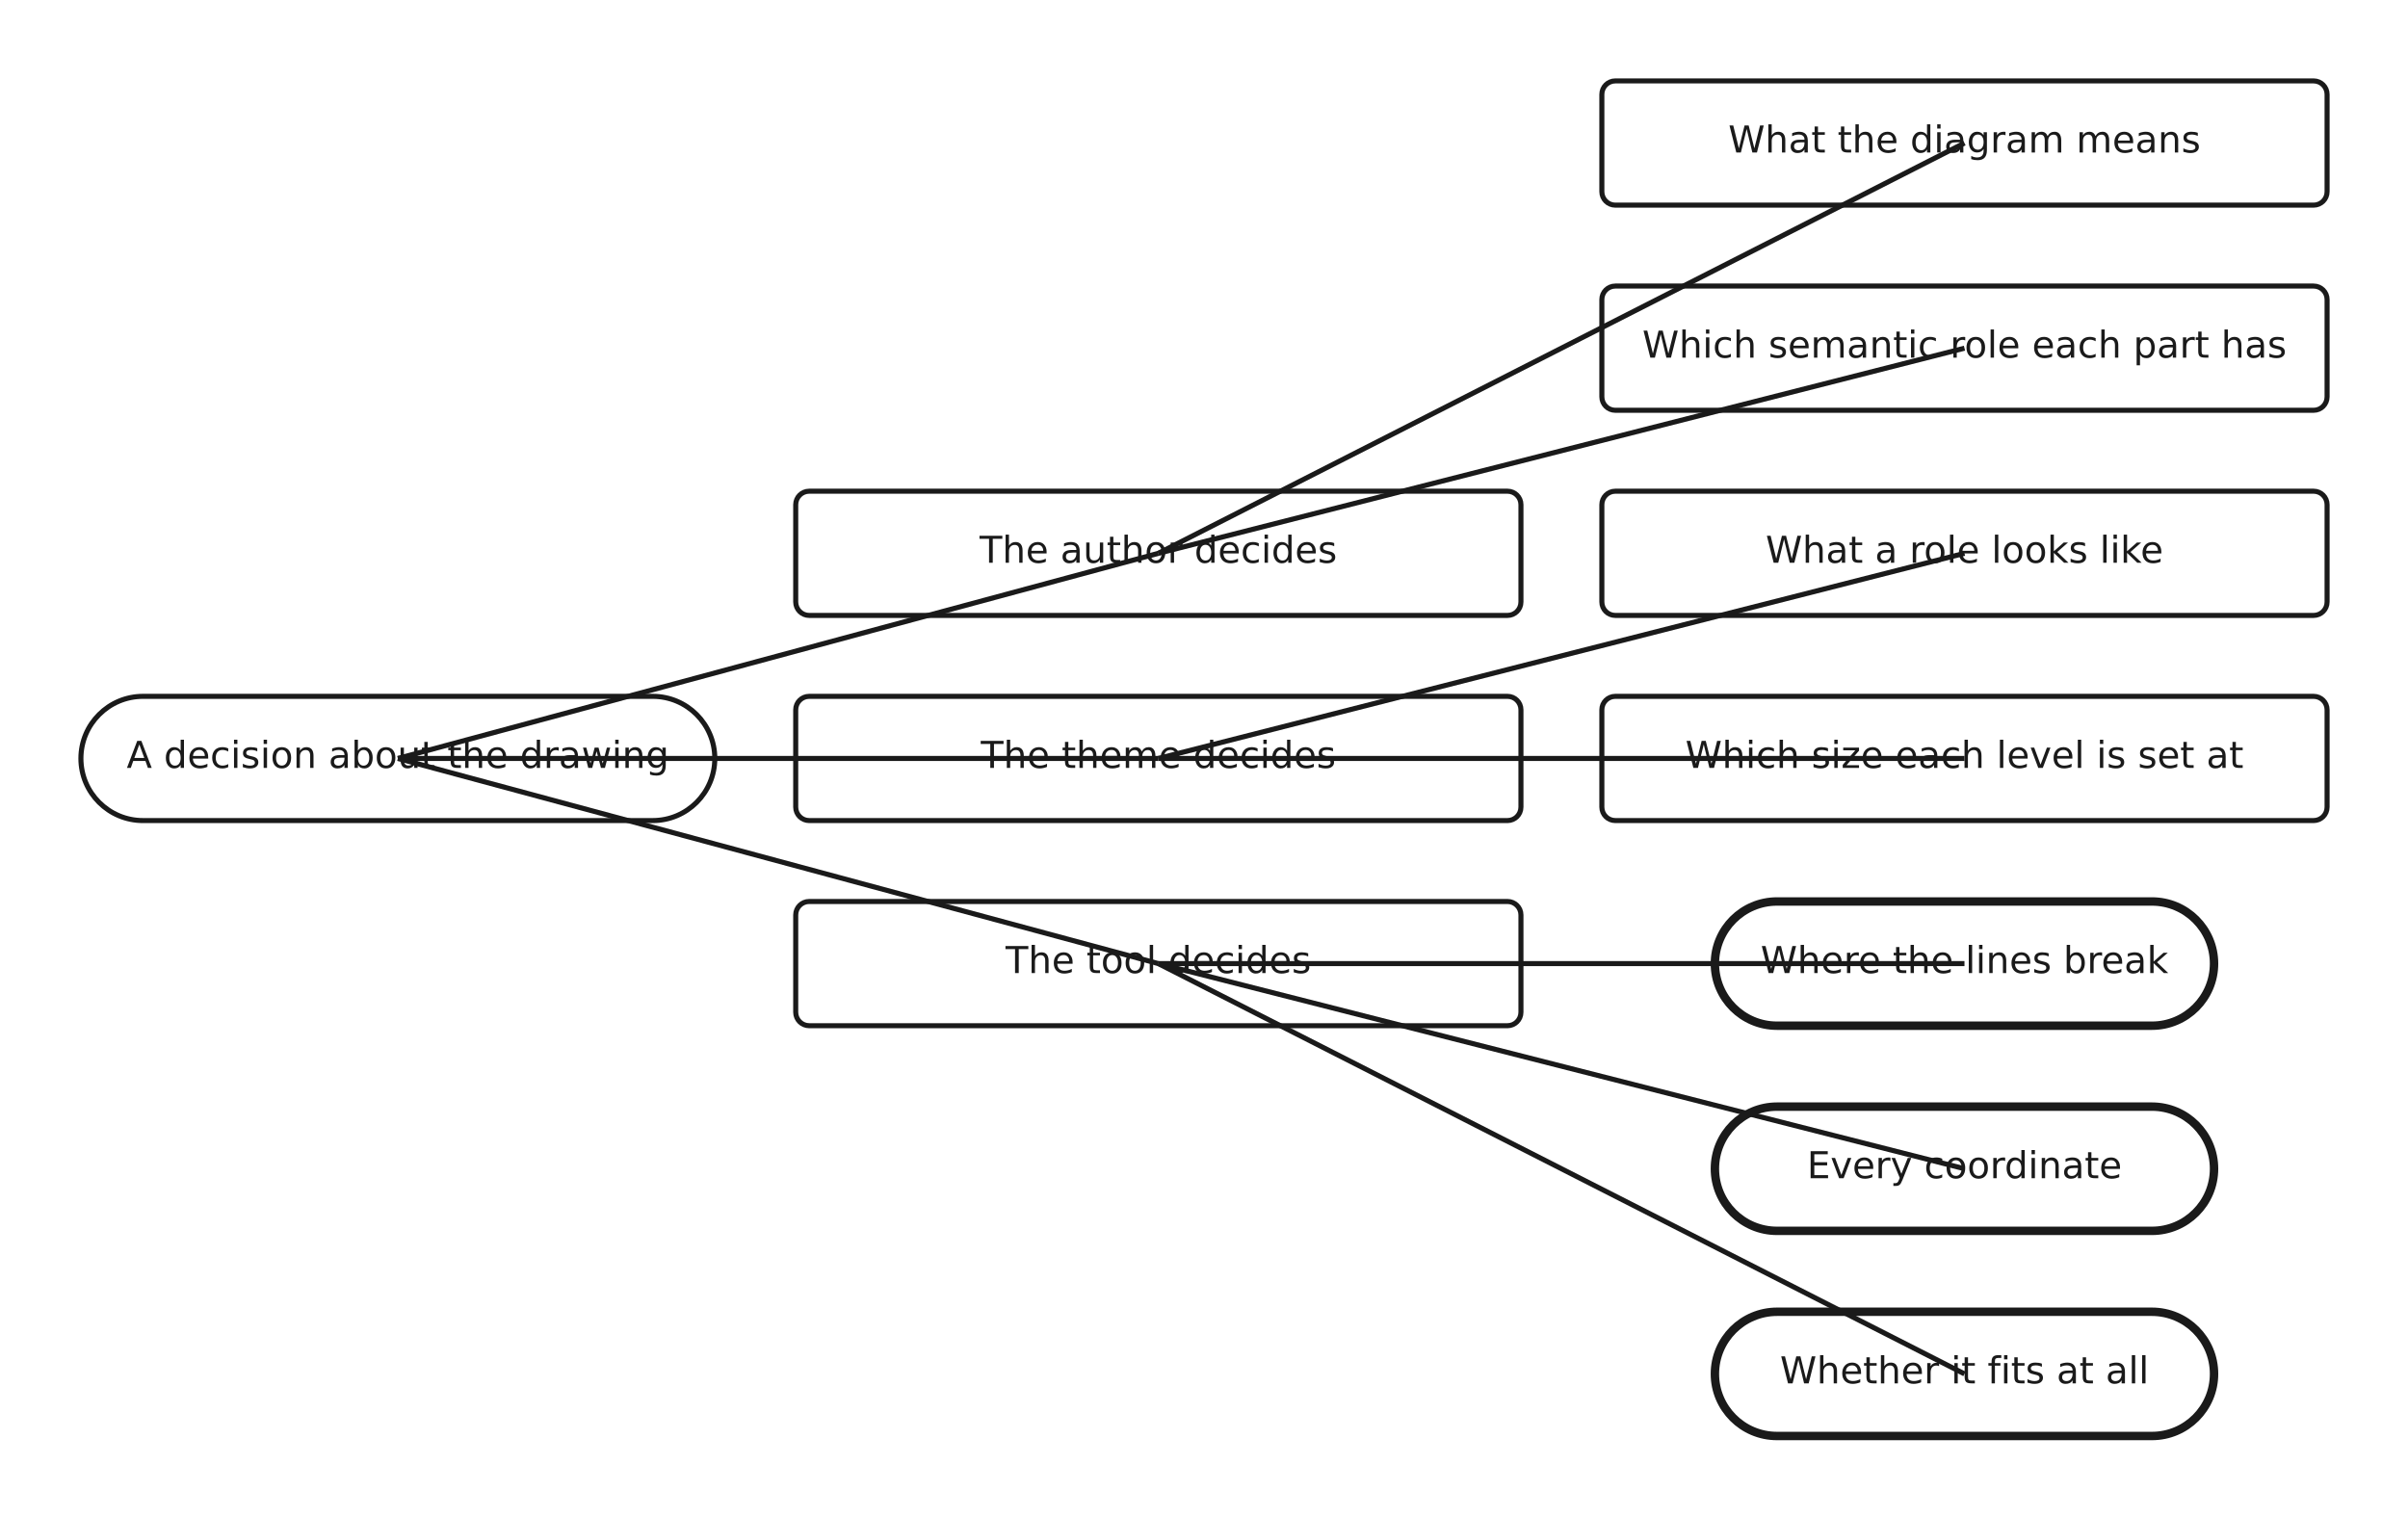
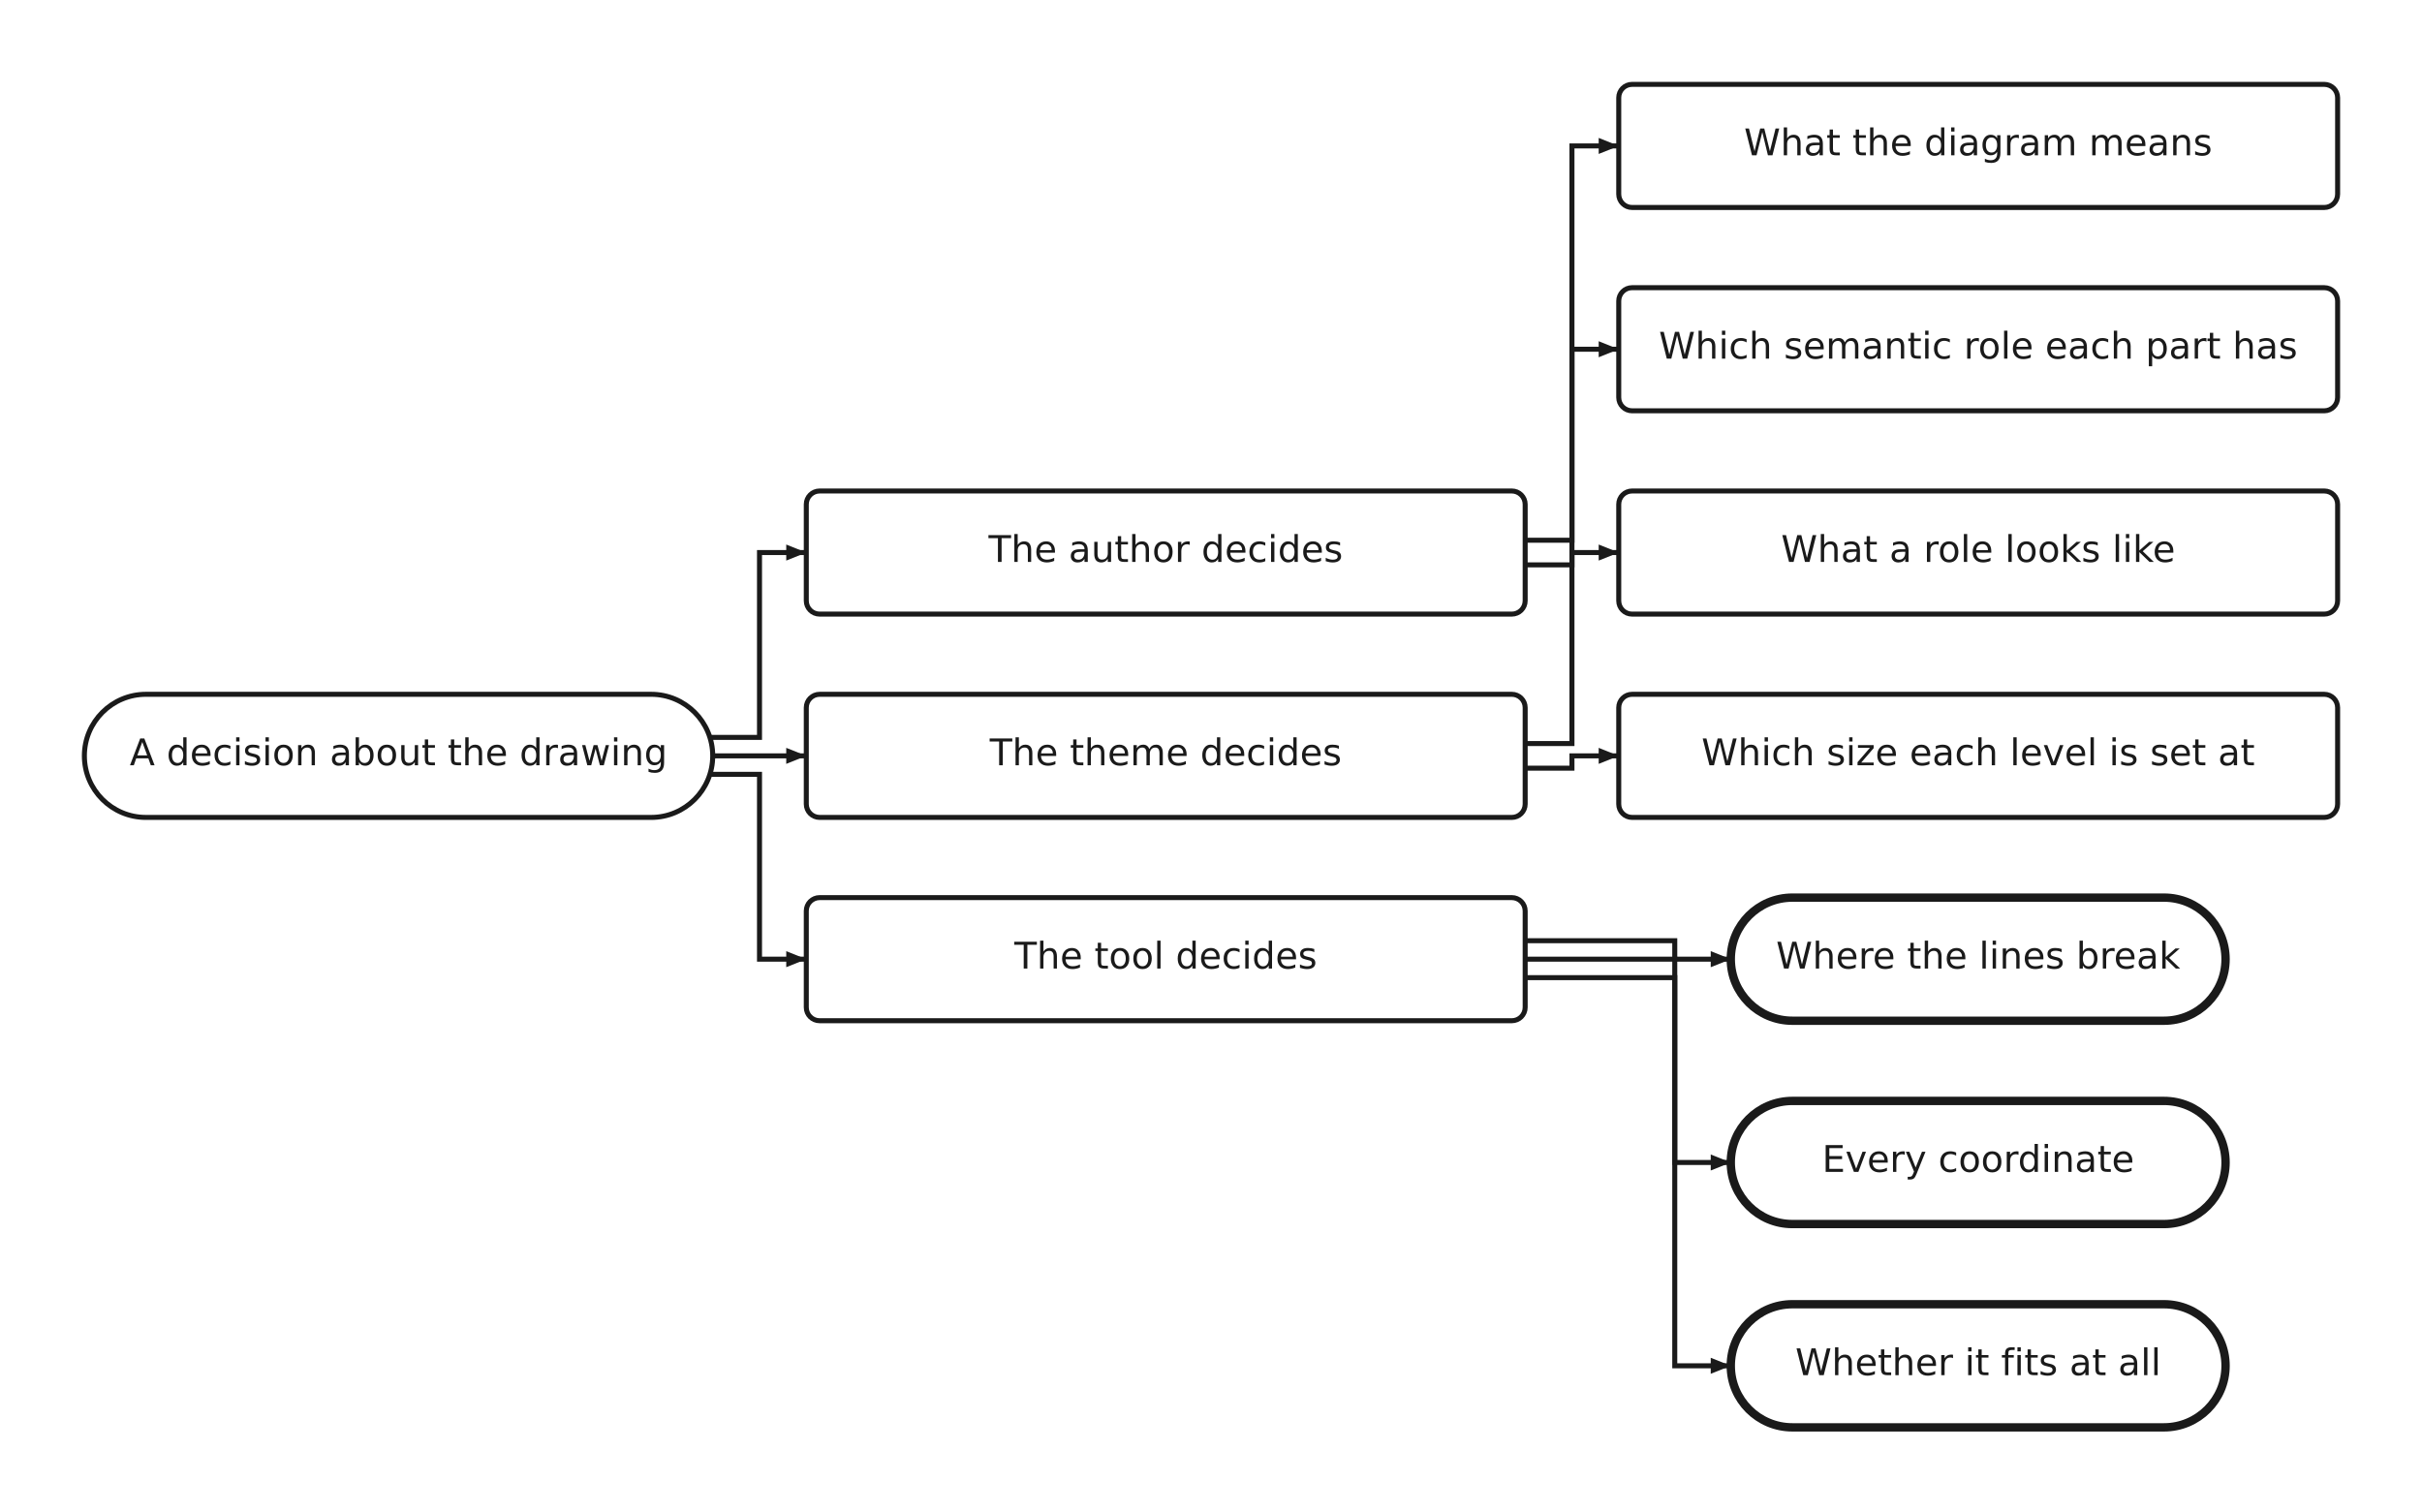
- <svg xmlns="http://www.w3.org/2000/svg" viewBox="0 0 714.25 449.95" width="714.25" height="449.95" role="img" aria-labelledby="ds6526b87424-title ds6526b87424-desc">
-   <path d="M 118.011 224.975 L 343.578 164.125" fill="none" stroke="#1a1a1a" stroke-width="1.5" />
-   <path d="M 118.011 224.975 L 343.578 224.975" fill="none" stroke="#1a1a1a" stroke-width="1.5" />
-   <path d="M 118.011 224.975 L 343.578 285.825" fill="none" stroke="#1a1a1a" stroke-width="1.5" />
-   <path d="M 343.578 164.125 L 582.693 42.425" fill="none" stroke="#1a1a1a" stroke-width="1.5" />
-   <path d="M 343.578 164.125 L 582.693 103.275" fill="none" stroke="#1a1a1a" stroke-width="1.5" />
-   <path d="M 343.578 224.975 L 582.693 164.125" fill="none" stroke="#1a1a1a" stroke-width="1.5" />
-   <path d="M 343.578 224.975 L 582.693 224.975" fill="none" stroke="#1a1a1a" stroke-width="1.5" />
-   <path d="M 343.578 285.825 L 582.693 346.675" fill="none" stroke="#1a1a1a" stroke-width="1.5" />
-   <path d="M 343.578 285.825 L 582.693 285.825" fill="none" stroke="#1a1a1a" stroke-width="1.5" />
-   <path d="M 343.578 285.825 L 582.693 407.525" fill="none" stroke="#1a1a1a" stroke-width="1.5" />
+ <svg xmlns="http://www.w3.org/2000/svg" viewBox="-1.25 -1.25 724.75 452.45" width="724.75" height="452.45" role="img" aria-labelledby="ds983a07f33e-title ds983a07f33e-desc">
+   <path d="M 211.172 219.447 L 226.021 219.447 L 226.021 164.125 L 240.021 164.125" fill="none" stroke="#1a1a1a" stroke-width="1.5" />
+   <polygon points="240.021,164.125 234.021,166.525 234.021,161.725" fill="#1a1a1a" stroke="none" />
+   <path d="M 212.021 224.975 L 240.021 224.975" fill="none" stroke="#1a1a1a" stroke-width="1.5" />
+   <polygon points="240.021,224.975 234.021,227.375 234.021,222.575" fill="#1a1a1a" stroke="none" />
+   <path d="M 211.172 230.502 L 226.021 230.502 L 226.021 285.825 L 240.021 285.825" fill="none" stroke="#1a1a1a" stroke-width="1.5" />
+   <polygon points="240.021,285.825 234.021,288.225 234.021,283.425" fill="#1a1a1a" stroke="none" />
+   <path d="M 455.135 160.44 L 469.135 160.44 L 469.135 42.425 L 483.135 42.425" fill="none" stroke="#1a1a1a" stroke-width="1.5" />
+   <polygon points="483.135,42.425 477.135,44.825 477.135,40.025" fill="#1a1a1a" stroke="none" />
+   <path d="M 455.135 167.81 L 469.135 167.81 L 469.135 103.275 L 483.135 103.275" fill="none" stroke="#1a1a1a" stroke-width="1.5" />
+   <polygon points="483.135,103.275 477.135,105.675 477.135,100.875" fill="#1a1a1a" stroke="none" />
+   <path d="M 455.135 221.29 L 469.135 221.29 L 469.135 164.125 L 483.135 164.125" fill="none" stroke="#1a1a1a" stroke-width="1.5" />
+   <polygon points="483.135,164.125 477.135,166.525 477.135,161.725" fill="#1a1a1a" stroke="none" />
+   <path d="M 455.135 228.66 L 469.135 228.66 L 469.135 224.975 L 483.135 224.975" fill="none" stroke="#1a1a1a" stroke-width="1.5" />
+   <polygon points="483.135,224.975 477.135,227.375 477.135,222.575" fill="#1a1a1a" stroke="none" />
+   <path d="M 455.135 285.825 L 499.9 285.825 L 499.9 346.675 L 516.665 346.675" fill="none" stroke="#1a1a1a" stroke-width="1.5" />
+   <polygon points="516.665,346.675 510.665,349.075 510.665,344.275" fill="#1a1a1a" stroke="none" />
+   <path d="M 455.135 280.298 L 499.9 280.298 L 499.9 285.825 L 516.665 285.825" fill="none" stroke="#1a1a1a" stroke-width="1.5" />
+   <polygon points="516.665,285.825 510.665,288.225 510.665,283.425" fill="#1a1a1a" stroke="none" />
+   <path d="M 455.135 291.353 L 499.9 291.353 L 499.9 407.525 L 516.665 407.525" fill="none" stroke="#1a1a1a" stroke-width="1.5" />
+   <polygon points="516.665,407.525 510.665,409.925 510.665,405.125" fill="#1a1a1a" stroke="none" />
  <rect x="24" y="206.55" width="188.021" height="36.85" rx="18.425" fill="none" stroke="#1a1a1a" stroke-width="1.5" />
  <text x="37.562" y="227.783" font-family="'DejaVu Sans', sans-serif" font-size="11" fill="#1a1a1a">A decision about the drawing</text>
-   <rect x="236.021" y="145.7" width="215.114" height="36.85" rx="4" fill="none" stroke="#1a1a1a" stroke-width="1.5" />
-   <text x="290.56" y="166.933" font-family="'DejaVu Sans', sans-serif" font-size="11" fill="#1a1a1a">The author decides</text>
-   <rect x="236.021" y="206.55" width="215.114" height="36.85" rx="4" fill="none" stroke="#1a1a1a" stroke-width="1.5" />
-   <text x="290.917" y="227.783" font-family="'DejaVu Sans', sans-serif" font-size="11" fill="#1a1a1a">The theme decides</text>
-   <rect x="236.021" y="267.4" width="215.114" height="36.85" rx="4" fill="none" stroke="#1a1a1a" stroke-width="1.5" />
-   <text x="298.27" y="288.633" font-family="'DejaVu Sans', sans-serif" font-size="11" fill="#1a1a1a">The tool decides</text>
-   <rect x="475.135" y="24" width="215.114" height="36.85" rx="4" fill="none" stroke="#1a1a1a" stroke-width="1.5" />
-   <text x="512.637" y="45.233" font-family="'DejaVu Sans', sans-serif" font-size="11" fill="#1a1a1a">What the diagram means</text>
-   <rect x="475.135" y="84.85" width="215.114" height="36.85" rx="4" fill="none" stroke="#1a1a1a" stroke-width="1.5" />
-   <text x="487.135" y="106.083" font-family="'DejaVu Sans', sans-serif" font-size="11" fill="#1a1a1a">Which semantic role each part has</text>
-   <rect x="475.135" y="145.7" width="215.114" height="36.85" rx="4" fill="none" stroke="#1a1a1a" stroke-width="1.5" />
-   <text x="523.723" y="166.933" font-family="'DejaVu Sans', sans-serif" font-size="11" fill="#1a1a1a">What a role looks like</text>
-   <rect x="475.135" y="206.55" width="215.114" height="36.85" rx="4" fill="none" stroke="#1a1a1a" stroke-width="1.5" />
-   <text x="499.908" y="227.783" font-family="'DejaVu Sans', sans-serif" font-size="11" fill="#1a1a1a">Which size each level is set at</text>
-   <rect x="508.665" y="328.25" width="148.055" height="36.85" rx="18.425" fill="none" stroke="#1a1a1a" stroke-width="2.5" />
-   <text x="535.98" y="349.483" font-family="'DejaVu Sans', sans-serif" font-size="11" fill="#1a1a1a">Every coordinate</text>
-   <rect x="508.665" y="267.4" width="148.055" height="36.85" rx="18.425" fill="none" stroke="#1a1a1a" stroke-width="2.5" />
-   <text x="522.227" y="288.633" font-family="'DejaVu Sans', sans-serif" font-size="11" fill="#1a1a1a">Where the lines break</text>
-   <rect x="508.665" y="389.1" width="148.055" height="36.85" rx="18.425" fill="none" stroke="#1a1a1a" stroke-width="2.5" />
-   <text x="527.98" y="410.333" font-family="'DejaVu Sans', sans-serif" font-size="11" fill="#1a1a1a">Whether it fits at all</text>
+   <rect x="240.021" y="145.7" width="215.114" height="36.85" rx="4" fill="none" stroke="#1a1a1a" stroke-width="1.5" />
+   <text x="294.56" y="166.933" font-family="'DejaVu Sans', sans-serif" font-size="11" fill="#1a1a1a">The author decides</text>
+   <rect x="240.021" y="206.55" width="215.114" height="36.85" rx="4" fill="none" stroke="#1a1a1a" stroke-width="1.5" />
+   <text x="294.917" y="227.783" font-family="'DejaVu Sans', sans-serif" font-size="11" fill="#1a1a1a">The theme decides</text>
+   <rect x="240.021" y="267.4" width="215.114" height="36.85" rx="4" fill="none" stroke="#1a1a1a" stroke-width="1.5" />
+   <text x="302.27" y="288.633" font-family="'DejaVu Sans', sans-serif" font-size="11" fill="#1a1a1a">The tool decides</text>
+   <rect x="483.135" y="24" width="215.114" height="36.85" rx="4" fill="none" stroke="#1a1a1a" stroke-width="1.5" />
+   <text x="520.637" y="45.233" font-family="'DejaVu Sans', sans-serif" font-size="11" fill="#1a1a1a">What the diagram means</text>
+   <rect x="483.135" y="84.85" width="215.114" height="36.85" rx="4" fill="none" stroke="#1a1a1a" stroke-width="1.5" />
+   <text x="495.135" y="106.083" font-family="'DejaVu Sans', sans-serif" font-size="11" fill="#1a1a1a">Which semantic role each part has</text>
+   <rect x="483.135" y="145.7" width="215.114" height="36.85" rx="4" fill="none" stroke="#1a1a1a" stroke-width="1.5" />
+   <text x="531.723" y="166.933" font-family="'DejaVu Sans', sans-serif" font-size="11" fill="#1a1a1a">What a role looks like</text>
+   <rect x="483.135" y="206.55" width="215.114" height="36.85" rx="4" fill="none" stroke="#1a1a1a" stroke-width="1.5" />
+   <text x="507.908" y="227.783" font-family="'DejaVu Sans', sans-serif" font-size="11" fill="#1a1a1a">Which size each level is set at</text>
+   <rect x="516.665" y="328.25" width="148.055" height="36.85" rx="18.425" fill="none" stroke="#1a1a1a" stroke-width="2.5" />
+   <text x="543.98" y="349.483" font-family="'DejaVu Sans', sans-serif" font-size="11" fill="#1a1a1a">Every coordinate</text>
+   <rect x="516.665" y="267.4" width="148.055" height="36.85" rx="18.425" fill="none" stroke="#1a1a1a" stroke-width="2.5" />
+   <text x="530.227" y="288.633" font-family="'DejaVu Sans', sans-serif" font-size="11" fill="#1a1a1a">Where the lines break</text>
+   <rect x="516.665" y="389.1" width="148.055" height="36.85" rx="18.425" fill="none" stroke="#1a1a1a" stroke-width="2.5" />
+   <text x="535.98" y="410.333" font-family="'DejaVu Sans', sans-serif" font-size="11" fill="#1a1a1a">Whether it fits at all</text>
</svg>
